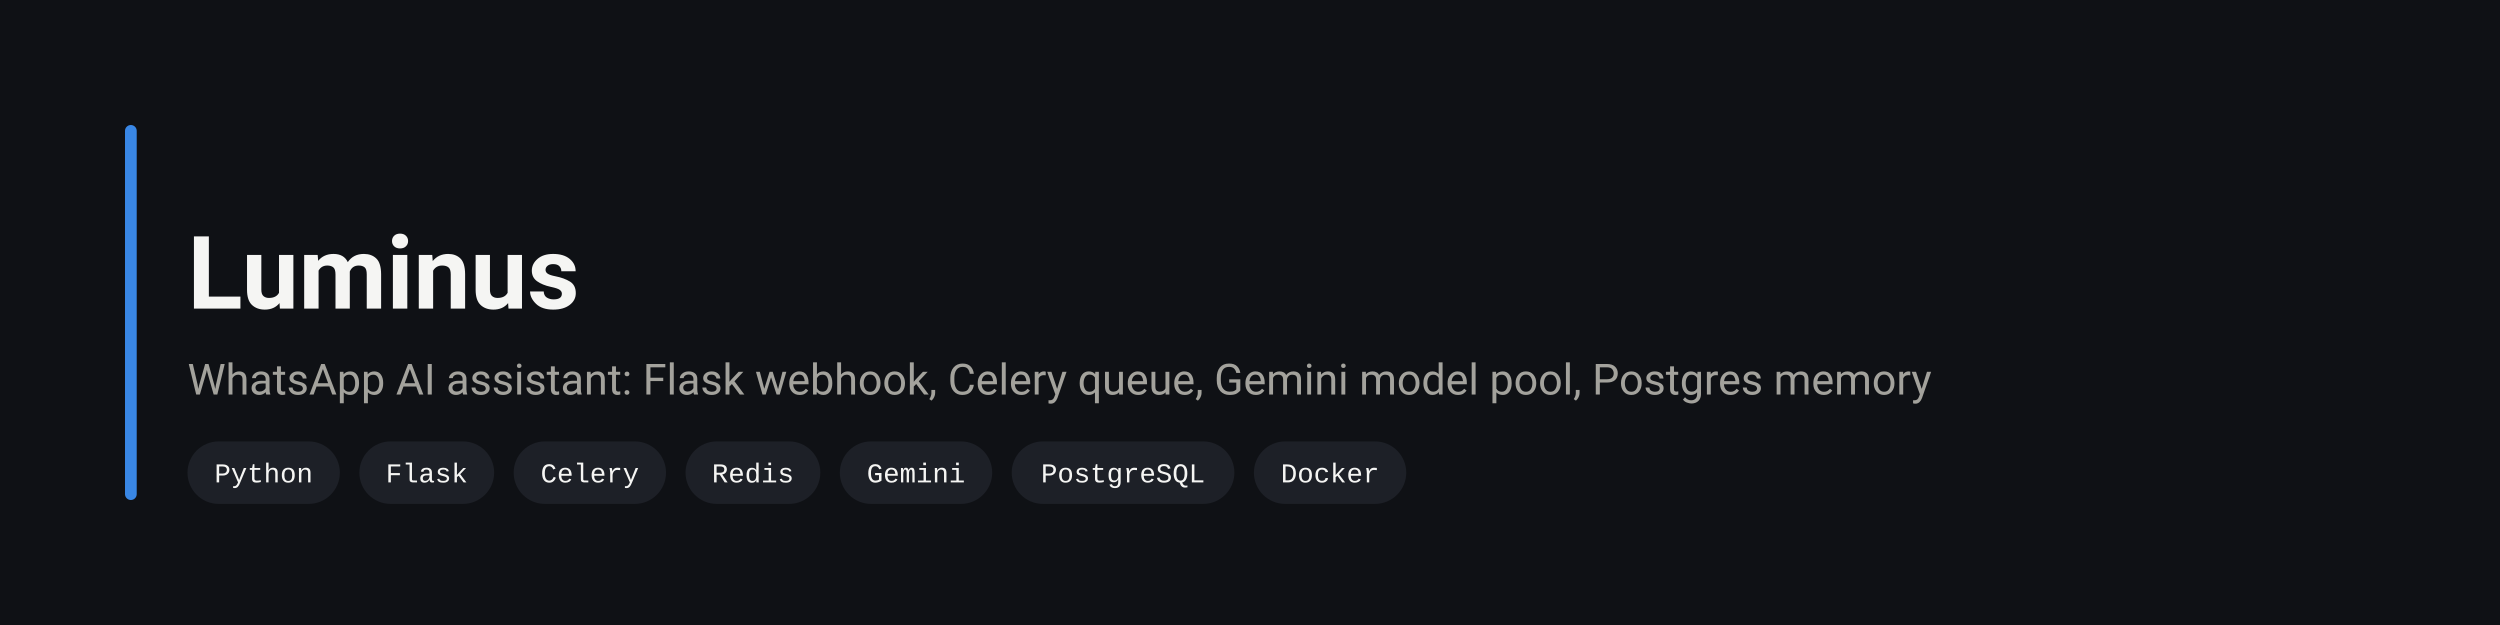
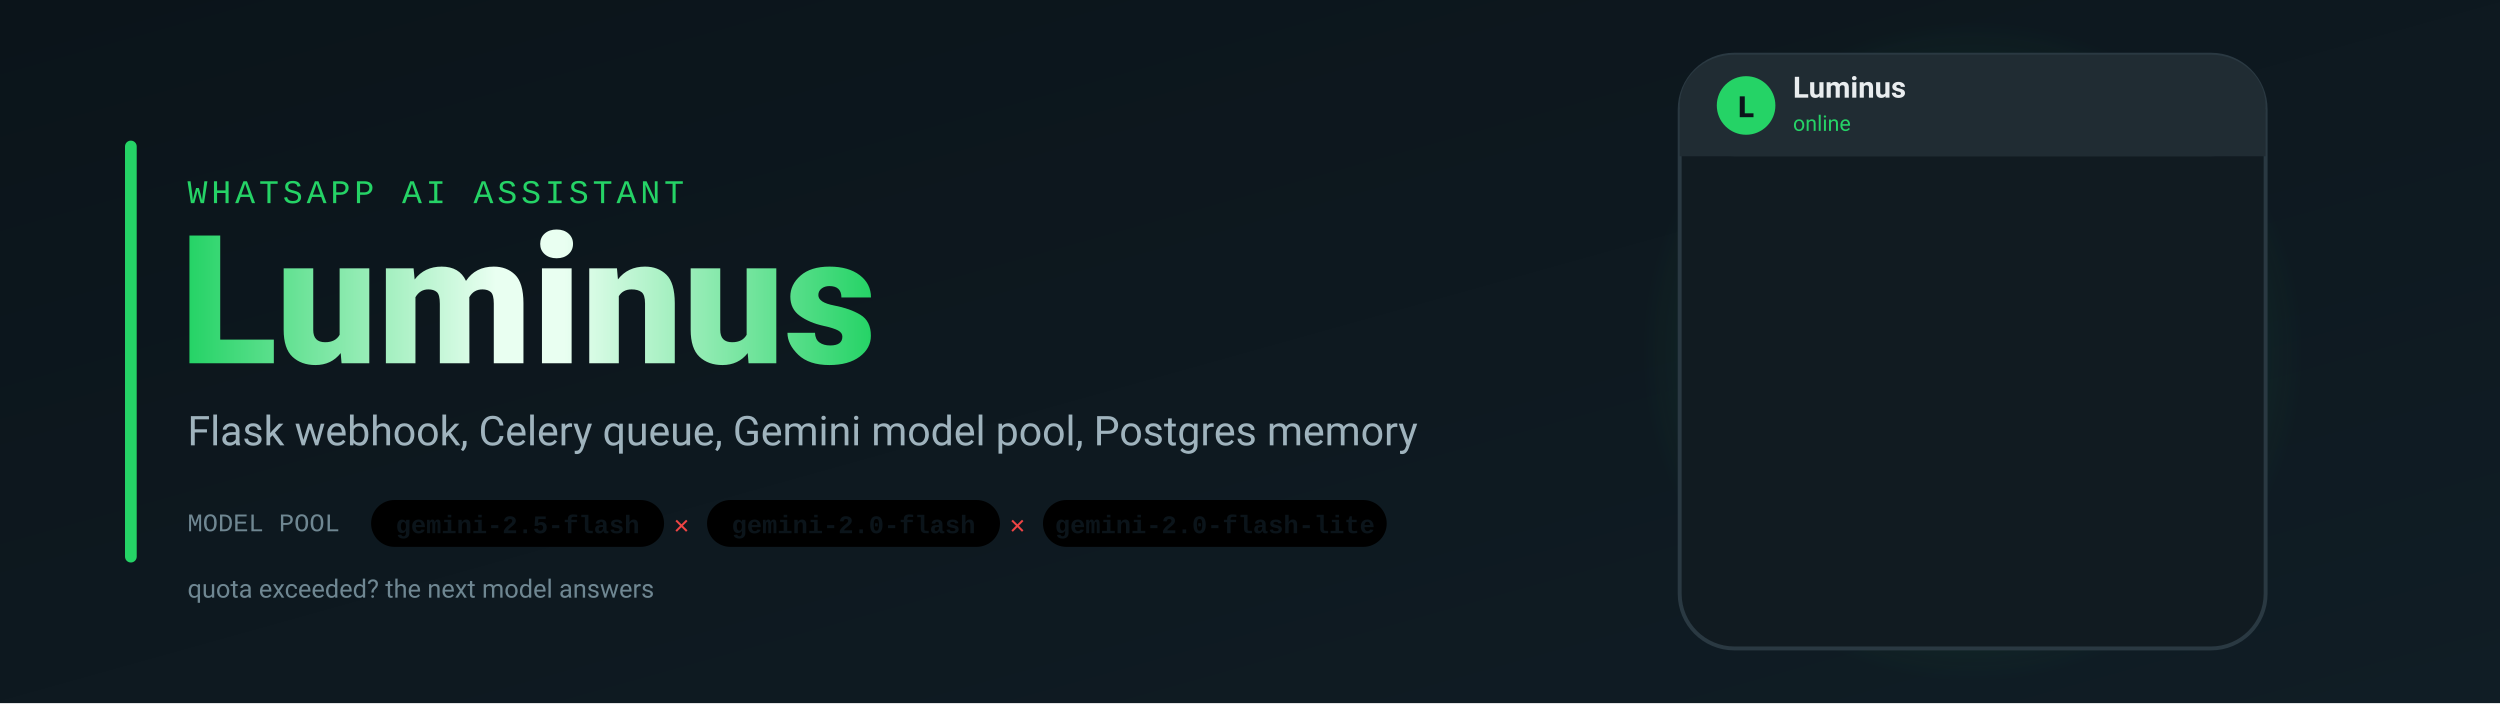
- <svg xmlns="http://www.w3.org/2000/svg" width="1280" height="320" viewBox="0 0 1280 320" role="img" aria-label="Luminus">
-   <rect width="1280" height="320" fill="#0f1115" />
-   <rect x="64" y="64" width="6" height="192" rx="3" fill="#3987e5" />
-   <text x="96" y="158" fill="#f5f5f3" font-family="ui-sans-serif, -apple-system, 'Segoe UI', Roboto, Helvetica, Arial, sans-serif" font-size="52" font-weight="700">Luminus</text>
-   <text x="96" y="202" fill="#a3a29c" font-family="ui-sans-serif, -apple-system, 'Segoe UI', Roboto, Helvetica, Arial, sans-serif" font-size="22">WhatsApp AI assistant: Flask webhook, Celery queue, Gemini model pool, Postgres memory</text>
-   <rect x="96" y="226" width="78" height="32" rx="16" fill="#1d2027" />
-   <text x="135.0" y="247" fill="#f5f5f3" font-family="ui-monospace, SFMono-Regular, Consolas, 'Liberation Mono', monospace" font-size="14" text-anchor="middle">Python</text>
-   <rect x="184" y="226" width="69" height="32" rx="16" fill="#1d2027" />
-   <text x="218.5" y="247" fill="#f5f5f3" font-family="ui-monospace, SFMono-Regular, Consolas, 'Liberation Mono', monospace" font-size="14" text-anchor="middle">Flask</text>
-   <rect x="263" y="226" width="78" height="32" rx="16" fill="#1d2027" />
-   <text x="302.0" y="247" fill="#f5f5f3" font-family="ui-monospace, SFMono-Regular, Consolas, 'Liberation Mono', monospace" font-size="14" text-anchor="middle">Celery</text>
-   <rect x="351" y="226" width="69" height="32" rx="16" fill="#1d2027" />
-   <text x="385.5" y="247" fill="#f5f5f3" font-family="ui-monospace, SFMono-Regular, Consolas, 'Liberation Mono', monospace" font-size="14" text-anchor="middle">Redis</text>
-   <rect x="430" y="226" width="78" height="32" rx="16" fill="#1d2027" />
-   <text x="469.0" y="247" fill="#f5f5f3" font-family="ui-monospace, SFMono-Regular, Consolas, 'Liberation Mono', monospace" font-size="14" text-anchor="middle">Gemini</text>
-   <rect x="518" y="226" width="114" height="32" rx="16" fill="#1d2027" />
-   <text x="575.0" y="247" fill="#f5f5f3" font-family="ui-monospace, SFMono-Regular, Consolas, 'Liberation Mono', monospace" font-size="14" text-anchor="middle">PostgreSQL</text>
-   <rect x="642" y="226" width="78" height="32" rx="16" fill="#1d2027" />
-   <text x="681.0" y="247" fill="#f5f5f3" font-family="ui-monospace, SFMono-Regular, Consolas, 'Liberation Mono', monospace" font-size="14" text-anchor="middle">Docker</text>
+ <svg xmlns="http://www.w3.org/2000/svg" width="1280" height="360" viewBox="0 0 1280 360" role="img" aria-label="Luminus: WhatsApp AI assistant">
+   <defs>
+     <linearGradient id="bg" x1="0" y1="0" x2="1" y2="1">
+       <stop offset="0" stop-color="#0b141a" />
+       <stop offset="1" stop-color="#101d25" />
+     </linearGradient>
+     <linearGradient id="shine" x1="0" y1="0" x2="1" y2="0">
+       <stop offset="0" stop-color="#25d366" />
+       <stop offset="0.45" stop-color="#e9fff1" />
+       <stop offset="0.55" stop-color="#e9fff1" />
+       <stop offset="1" stop-color="#25d366" />
+       <animateTransform attributeName="gradientTransform" type="translate" values="-1 0; 1 0" dur="4s" repeatCount="indefinite" />
+     </linearGradient>
+     <radialGradient id="glow" cx="0.5" cy="0.5" r="0.5">
+       <stop offset="0" stop-color="#25d366" stop-opacity="0.35" />
+       <stop offset="1" stop-color="#25d366" stop-opacity="0" />
+     </radialGradient>
+     <style>
+       .sans { font-family: 'Segoe UI', Roboto, Helvetica, Arial, sans-serif; }
+       .mono { font-family: ui-monospace, Consolas, 'Liberation Mono', monospace; }
+       .in1 { opacity: 0; animation: pop 12s infinite; animation-delay: 0.6s; }
+       .typing { opacity: 0; animation: typing 12s infinite; animation-delay: 1.8s; }
+       .out1 { opacity: 0; animation: pop 12s infinite; animation-delay: 4.2s; }
+       .in2 { opacity: 0; animation: pop 12s infinite; animation-delay: 6.2s; }
+       .out2 { opacity: 0; animation: pop 12s infinite; animation-delay: 8.2s; }
+       @keyframes pop {
+         0% { opacity: 0; transform: translateY(12px); }
+         4% { opacity: 1; transform: translateY(0); }
+         88% { opacity: 1; }
+         96%, 100% { opacity: 0; }
+       }
+       @keyframes typing {
+         0% { opacity: 0; } 3% { opacity: 1; } 18% { opacity: 1; } 21%, 100% { opacity: 0; }
+       }
+       .dot { animation: blink 1.2s infinite; }
+       .dot:nth-child(2) { animation-delay: 0.2s; }
+       .dot:nth-child(3) { animation-delay: 0.4s; }
+       @keyframes blink { 0%, 80%, 100% { opacity: 0.25; } 40% { opacity: 1; } }
+       .m1 { animation: model1 6s infinite; }
+       .m2 { animation: model2 6s infinite; }
+       .m3 { animation: model3 6s infinite; }
+       @keyframes model1 { 0%, 30% { fill: #25d366; } 33%, 100% { fill: #3a4a54; } }
+       @keyframes model2 { 0%, 30% { fill: #3a4a54; } 33%, 63% { fill: #25d366; } 66%, 100% { fill: #3a4a54; } }
+       @keyframes model3 { 0%, 63% { fill: #3a4a54; } 66%, 97% { fill: #25d366; } 100% { fill: #3a4a54; } }
+       .x1 { animation: fail1 6s infinite; } .x2 { animation: fail2 6s infinite; }
+       @keyframes fail1 { 0%, 31% { opacity: 0; } 33%, 98% { opacity: 1; } 100% { opacity: 0; } }
+       @keyframes fail2 { 0%, 64% { opacity: 0; } 66%, 98% { opacity: 1; } 100% { opacity: 0; } }
+       .pulse { animation: pulse 2.4s ease-in-out infinite; transform-origin: 1010px 180px; }
+       @keyframes pulse { 0%, 100% { transform: scale(0.9); opacity: 0.6; } 50% { transform: scale(1.1); opacity: 1; } }
+     </style>
+   </defs>
+   <rect width="1280" height="360" fill="url(#bg)" />
+   <circle class="pulse" cx="1010" cy="180" r="170" fill="url(#glow)" />
+   <rect x="64" y="72" width="6" height="216" rx="3" fill="#25d366" />
+   <text x="96" y="104" class="mono" font-size="17" fill="#25d366" letter-spacing="2">WHATSAPP AI ASSISTANT</text>
+   <text x="92" y="186" class="sans" font-size="92" font-weight="800" fill="url(#shine)">Luminus</text>
+   <text x="96" y="228" class="sans" font-size="21" fill="#9fb3bd">Flask webhook, Celery queue, Gemini model pool, Postgres memory</text>
+   <text x="96" y="272" class="mono" font-size="13" fill="#6f8792">MODEL POOL</text>
+   <g class="mono" font-size="13">
+     <rect class="m1" x="190" y="256" width="150" height="24" rx="12" />
+     <text x="265" y="273" text-anchor="middle" fill="#0b141a" font-weight="700">gemini-2.5-flash</text>
+     <text class="x1" x="345" y="273" fill="#ef4444">✕</text>
+     <rect class="m2" x="362" y="256" width="150" height="24" rx="12" />
+     <text x="437" y="273" text-anchor="middle" fill="#0b141a" font-weight="700">gemini-2.0-flash</text>
+     <text class="x2" x="517" y="273" fill="#ef4444">✕</text>
+     <rect class="m3" x="534" y="256" width="176" height="24" rx="12" />
+     <text x="622" y="273" text-anchor="middle" fill="#0b141a" font-weight="700">gemini-2.0-flash-lite</text>
+   </g>
+   <text x="96" y="306" class="sans" font-size="13" fill="#6f8792">quota exceeded? the next model answers</text>
+   <rect x="860" y="28" width="300" height="304" rx="28" fill="#111b21" stroke="#2a3942" stroke-width="2" />
+   <rect x="860" y="28" width="300" height="52" rx="28" fill="#202c33" />
+   <rect x="860" y="56" width="300" height="24" fill="#202c33" />
+   <circle cx="894" cy="54" r="15" fill="#25d366" />
+   <text x="894" y="60" text-anchor="middle" class="sans" font-size="15" font-weight="800" fill="#0b141a">L</text>
+   <text x="918" y="50" class="sans" font-size="15" font-weight="700" fill="#e9edef">Luminus</text>
+   <text x="918" y="67" class="sans" font-size="11" fill="#25d366">online</text>
+   <g class="in1 sans">
+     <rect x="876" y="96" width="196" height="38" rx="10" fill="#202c33" />
+     <text x="890" y="120" font-size="13" fill="#e9edef">/secretary what's on today?</text>
+   </g>
+   <g class="typing">
+     <rect x="1070" y="146" width="66" height="30" rx="10" fill="#005c4b" />
+     <g fill="#d1f4e5">
+       <circle class="dot" cx="1088" cy="161" r="4" />
+       <circle class="dot" cx="1103" cy="161" r="4" />
+       <circle class="dot" cx="1118" cy="161" r="4" />
+     </g>
+   </g>
+   <g class="out1 sans">
+     <rect x="938" y="146" width="206" height="54" rx="10" fill="#005c4b" />
+     <text x="952" y="168" font-size="13" fill="#e9edef">2 meetings, 1 approval</text>
+     <text x="952" y="188" font-size="13" fill="#e9edef">pending. Want the list?</text>
+   </g>
+   <g class="in2 sans">
+     <rect x="876" y="212" width="90" height="36" rx="10" fill="#202c33" />
+     <text x="890" y="235" font-size="13" fill="#e9edef">yes please</text>
+   </g>
+   <g class="out2 sans">
+     <rect x="958" y="260" width="186" height="54" rx="10" fill="#005c4b" />
+     <text x="972" y="282" font-size="13" fill="#e9edef">09:30 Supplier call</text>
+     <text x="972" y="302" font-size="13" fill="#e9edef">14:00 Budget review</text>
+   </g>
</svg>
